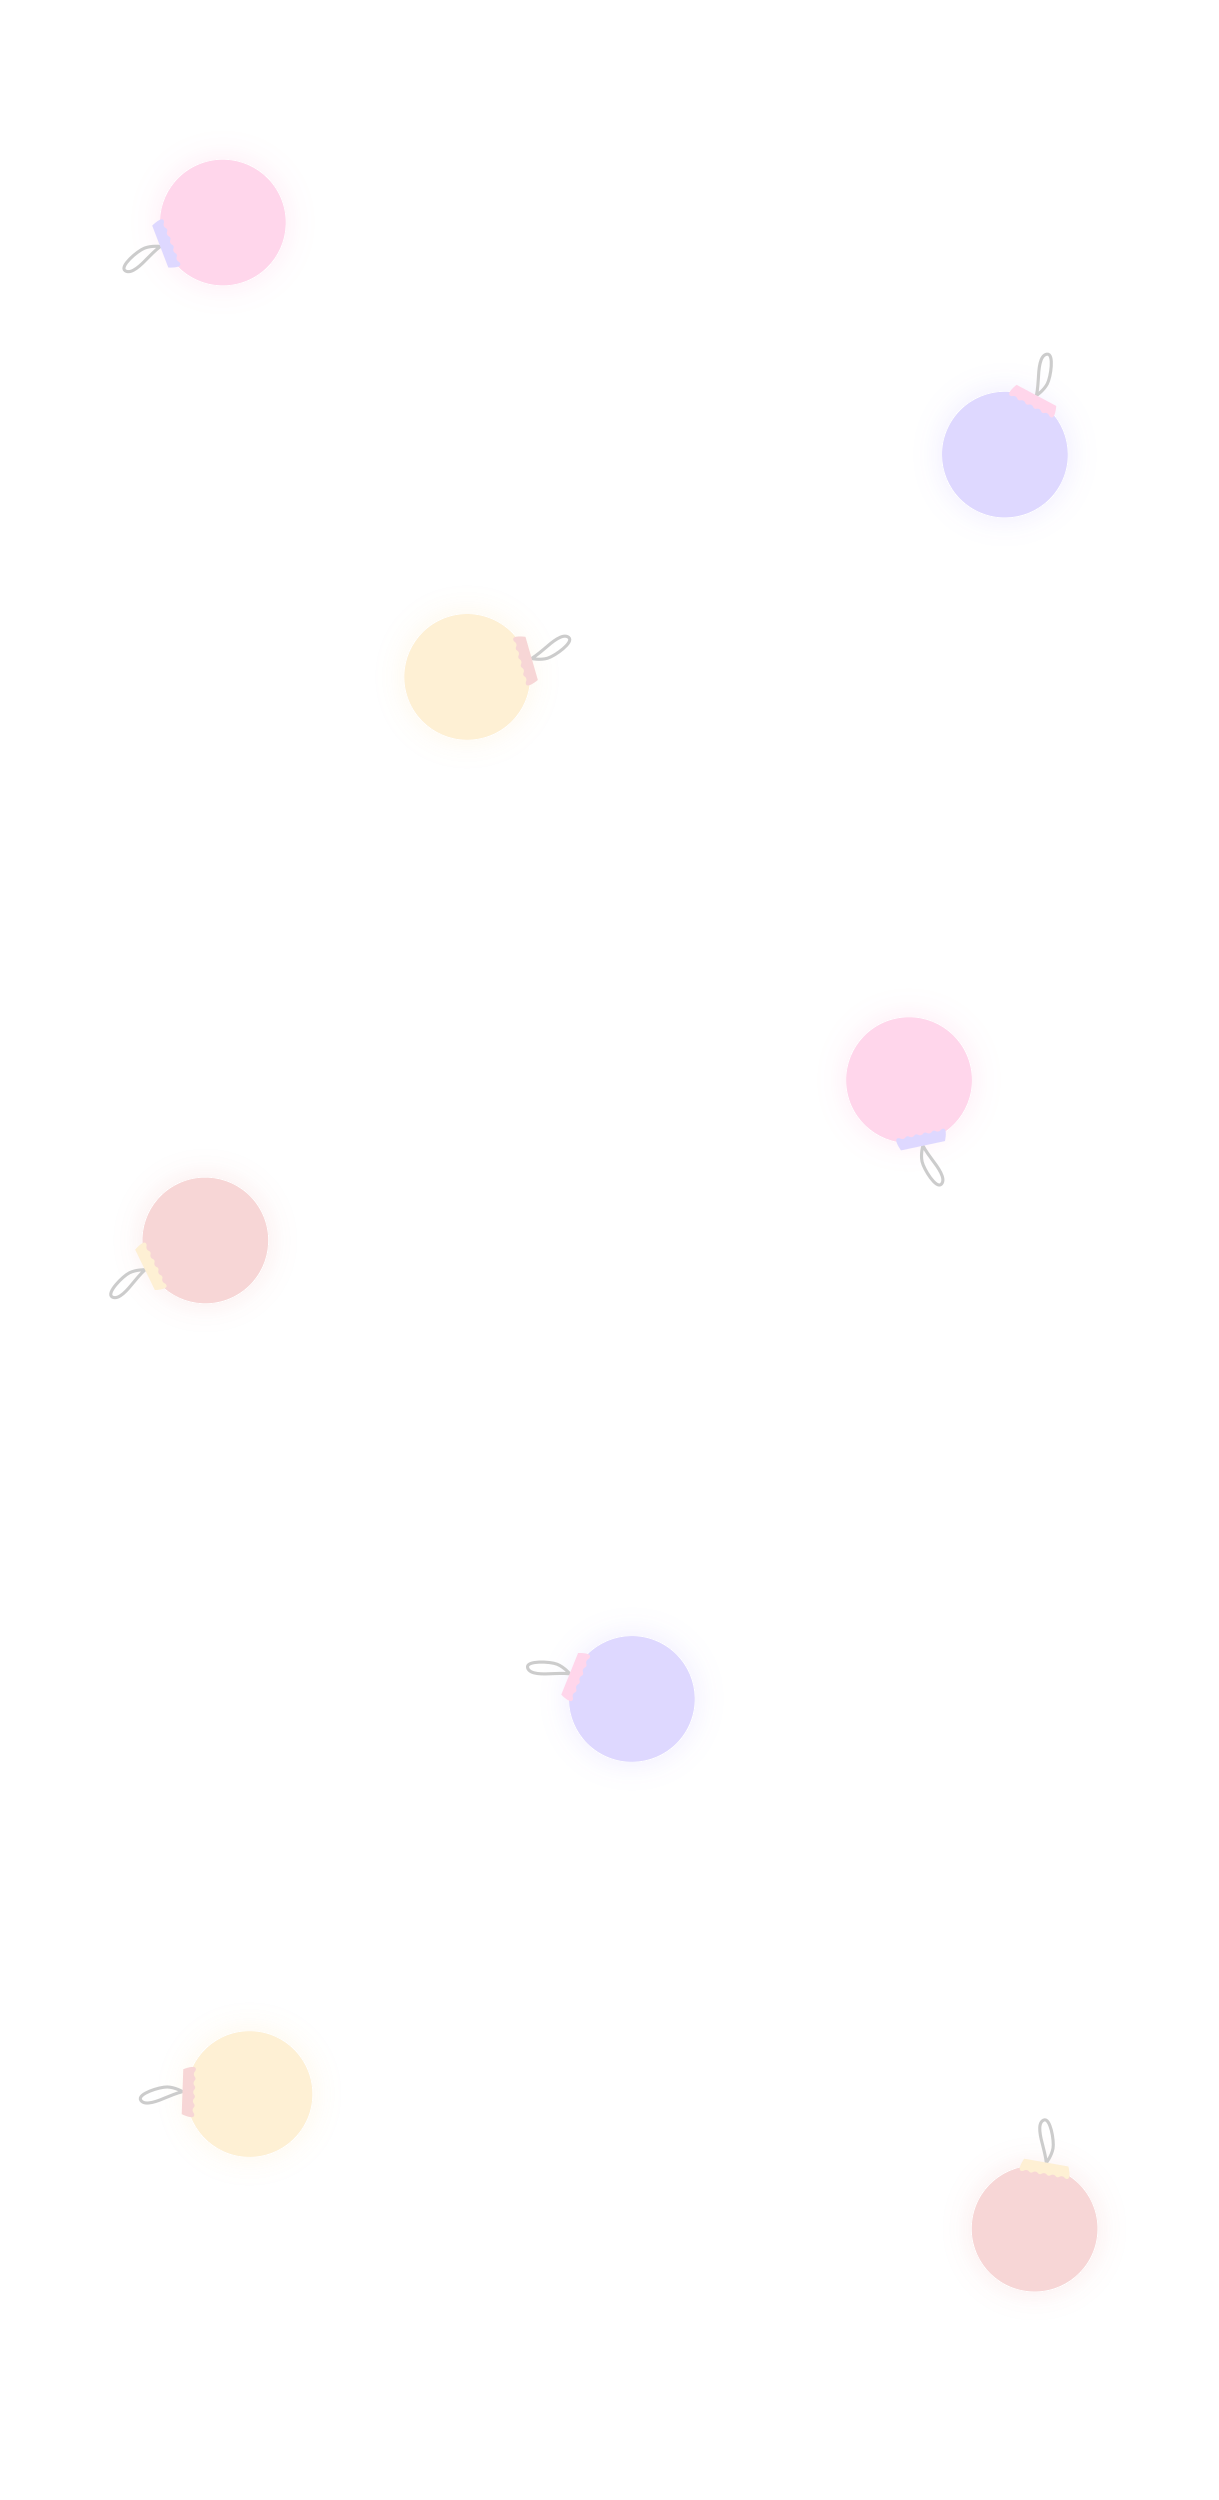
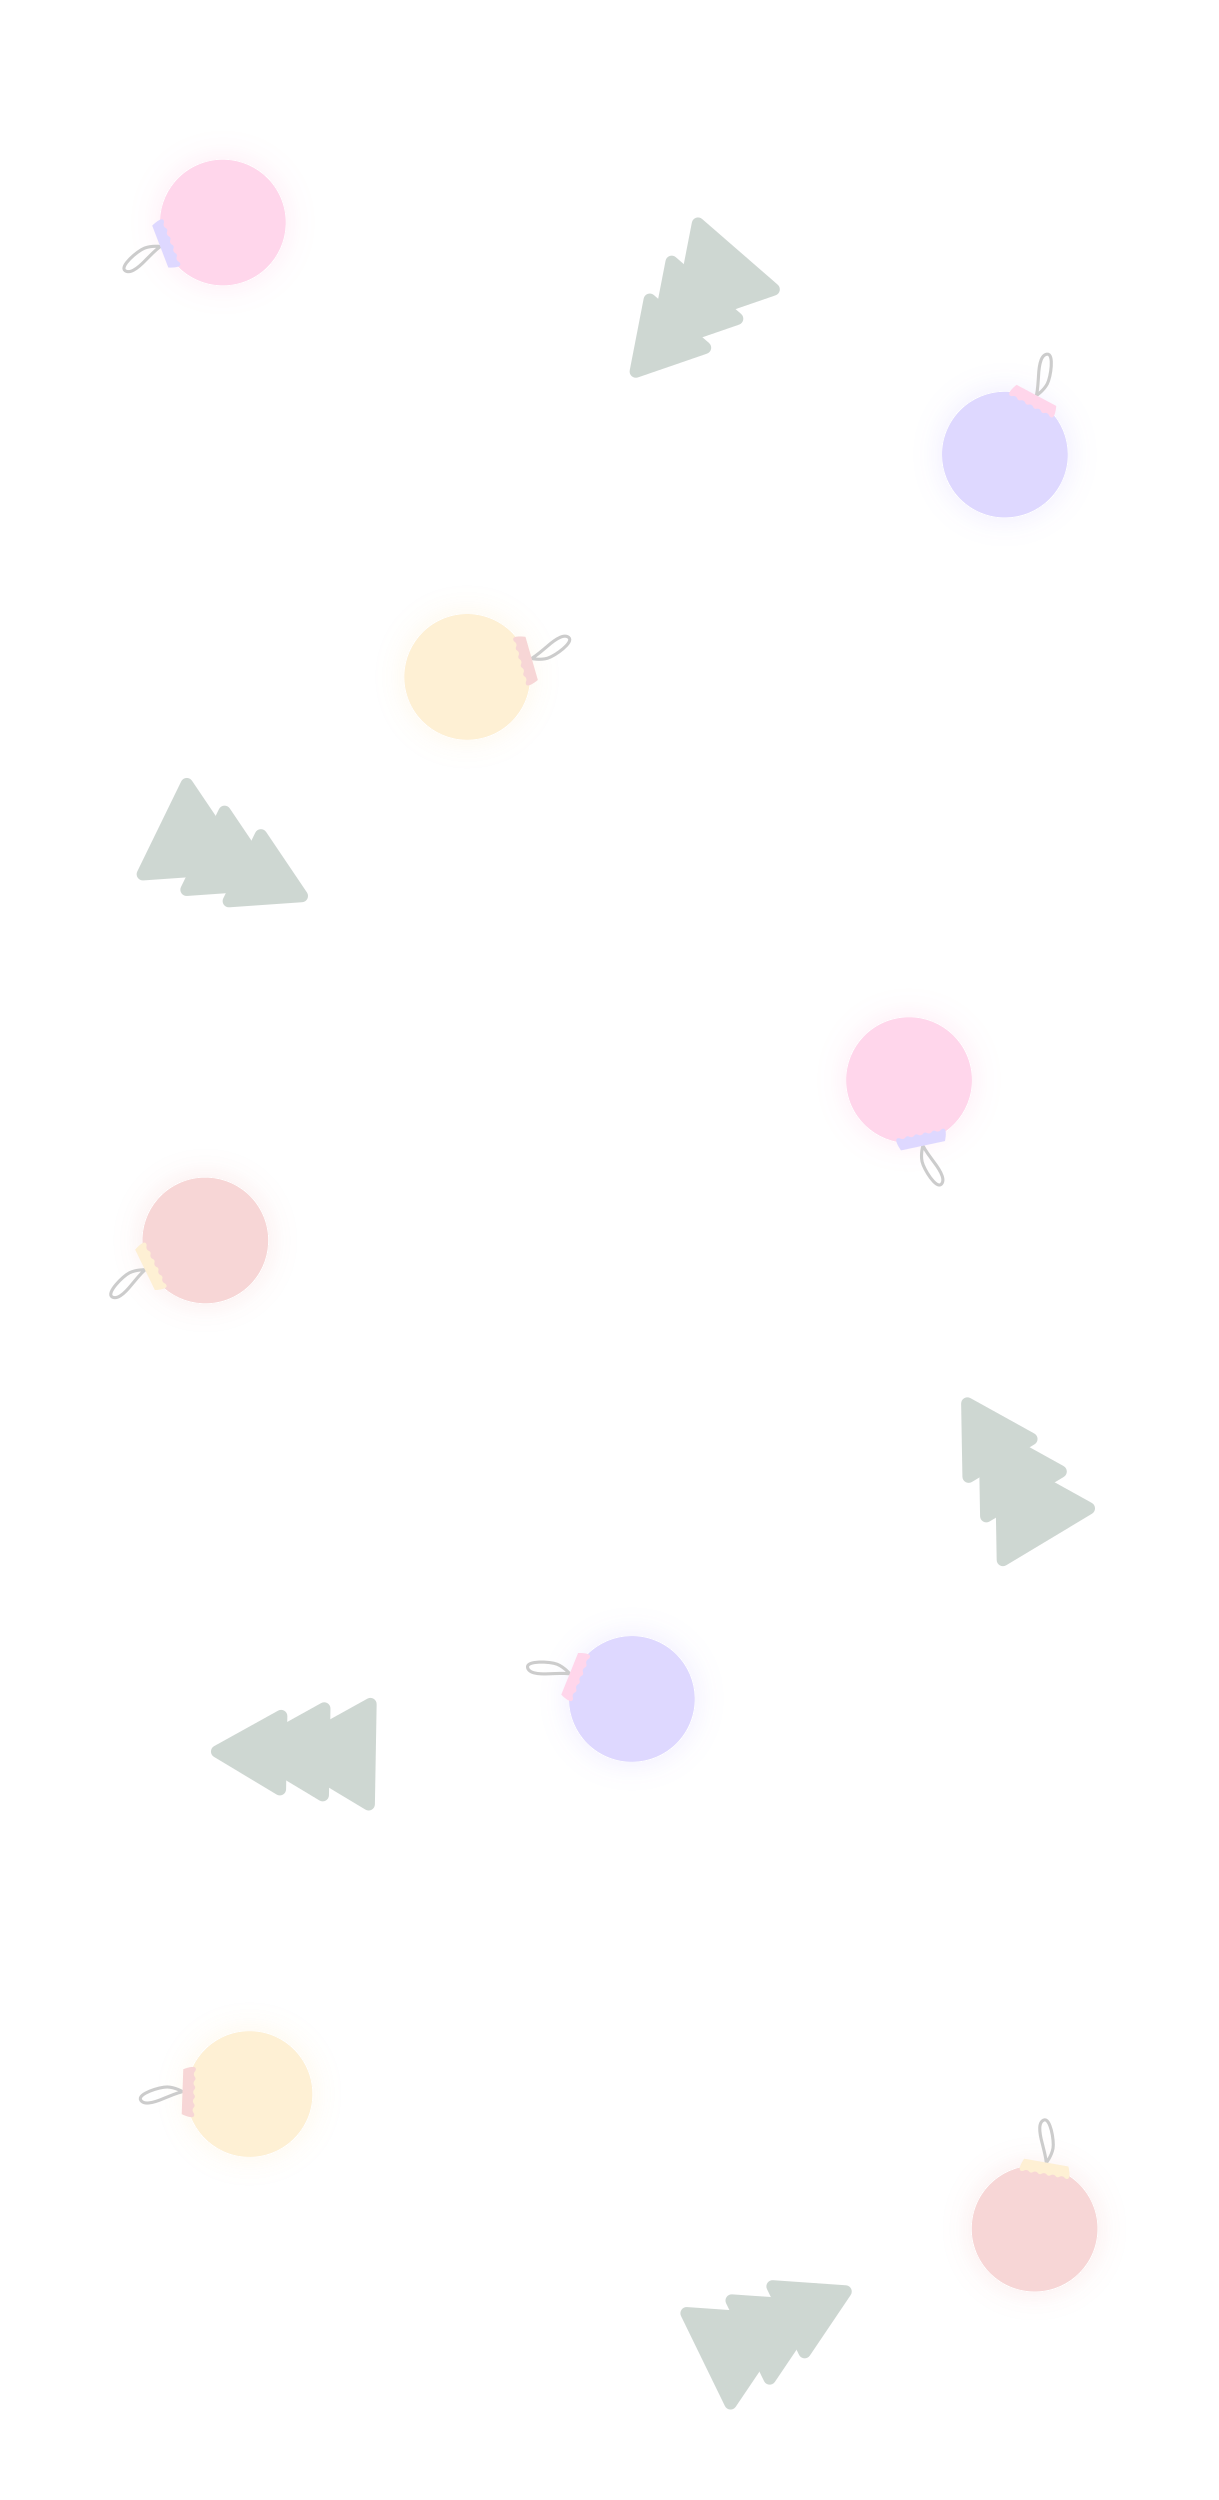
<svg xmlns="http://www.w3.org/2000/svg" width="390" height="800" viewBox="0 0 390 800" fill="none">
  <g opacity="0.2">
    <g filter="url(#filter0_d_581_6)">
      <circle cx="65.701" cy="396.951" r="20.122" transform="rotate(-116 65.7006 396.951)" fill="#D53330" />
    </g>
    <path d="M41.437 407.293C43.625 406.226 46.39 406.321 46.39 406.321C46.39 406.321 44.796 407.821 42.86 410.209C40.923 412.597 38.019 416.18 35.913 415.041C33.807 413.902 39.25 408.36 41.437 407.293Z" stroke="black" />
-     <path d="M49.559 412.818L43.26 399.903C43.26 399.903 46.216 396.298 46.869 398.142C47.078 398.732 46.636 398.972 46.984 399.685C47.331 400.399 47.854 400.161 48.129 400.725C48.404 401.289 47.896 401.555 48.243 402.268C48.591 402.982 49.114 402.744 49.389 403.308C49.664 403.872 49.155 404.138 49.503 404.851C49.851 405.565 50.374 405.327 50.649 405.891C50.924 406.455 50.415 406.721 50.763 407.434C51.111 408.148 51.634 407.91 51.909 408.474C52.184 409.038 51.675 409.304 52.023 410.017C52.371 410.731 52.833 410.53 53.169 411.057C54.22 412.708 49.559 412.818 49.559 412.818Z" fill="#F8B229" />
+     <path d="M49.559 412.818L43.26 399.903C43.26 399.903 46.216 396.297 46.869 398.142C47.078 398.732 46.636 398.972 46.984 399.685C47.331 400.399 47.854 400.161 48.129 400.725C48.404 401.289 47.896 401.555 48.243 402.268C48.591 402.982 49.114 402.744 49.389 403.308C49.664 403.872 49.155 404.138 49.503 404.851C49.851 405.565 50.374 405.327 50.649 405.891C50.924 406.455 50.415 406.721 50.763 407.434C51.111 408.148 51.634 407.91 51.909 408.474C52.184 409.038 51.675 409.304 52.023 410.017C52.371 410.731 52.833 410.53 53.169 411.057C54.22 412.708 49.559 412.818 49.559 412.818Z" fill="#F8B229" />
    <g filter="url(#filter1_d_581_6)">
-       <circle cx="331.073" cy="713.167" r="20.122" transform="rotate(10 331.073 713.167)" fill="#D53330" />
+       <circle cx="331.074" cy="713.167" r="20.122" transform="rotate(10 331.074 713.167)" fill="#D53330" />
    </g>
    <path d="M336.969 687.459C336.546 689.856 334.844 692.037 334.844 692.037C334.844 692.037 334.568 689.866 333.773 686.895C332.979 683.925 331.788 679.469 333.947 678.435C336.107 677.4 337.391 685.062 336.969 687.459Z" stroke="black" />
-     <path d="M327.725 690.782L341.876 693.277C341.876 693.277 343.055 697.788 341.179 697.232C340.579 697.054 340.645 696.555 339.863 696.417C339.082 696.28 338.966 696.842 338.348 696.733C337.731 696.624 337.815 696.056 337.033 695.918C336.251 695.781 336.136 696.343 335.518 696.234C334.9 696.125 334.984 695.557 334.203 695.419C333.421 695.282 333.306 695.844 332.688 695.735C332.07 695.626 332.154 695.058 331.373 694.92C330.591 694.782 330.476 695.345 329.858 695.236C329.24 695.127 329.324 694.559 328.542 694.421C327.761 694.283 327.652 694.775 327.028 694.737C325.074 694.618 327.725 690.782 327.725 690.782Z" fill="#F8B229" />
+     <path d="M327.725 690.782L341.876 693.277C341.876 693.277 343.055 697.788 341.179 697.232C340.579 697.054 340.645 696.555 339.863 696.417C339.082 696.28 338.966 696.842 338.348 696.733C337.731 696.624 337.815 696.056 337.033 695.918C336.251 695.781 336.136 696.343 335.518 696.234C334.9 696.125 334.984 695.557 334.203 695.419C333.421 695.282 333.306 695.844 332.688 695.735C332.07 695.626 332.154 695.058 331.373 694.92C330.591 694.783 330.476 695.345 329.858 695.236C329.24 695.127 329.324 694.559 328.542 694.421C327.761 694.284 327.652 694.775 327.028 694.737C325.074 694.618 327.725 690.782 327.725 690.782Z" fill="#F8B229" />
    <g filter="url(#filter2_d_581_6)">
      <circle cx="79.845" cy="670.093" r="20.122" transform="rotate(-88 79.8449 670.093)" fill="#F8B229" />
    </g>
    <path d="M53.567 667.833C55.999 667.918 58.396 669.3 58.396 669.3C58.396 669.3 56.284 669.875 53.453 671.075C50.623 672.275 46.376 674.075 45.051 672.08C43.726 670.086 51.134 667.748 53.567 667.833Z" stroke="black" />
    <path d="M58.144 676.524L58.645 662.163C58.645 662.163 62.948 660.368 62.659 662.303C62.566 662.922 62.063 662.926 62.035 663.719C62.008 664.513 62.58 664.549 62.559 665.176C62.537 665.803 61.963 665.798 61.935 666.592C61.907 667.385 62.48 667.421 62.458 668.048C62.436 668.675 61.862 668.671 61.835 669.464C61.807 670.257 62.38 670.293 62.358 670.92C62.336 671.547 61.762 671.543 61.734 672.336C61.707 673.129 62.279 673.165 62.258 673.792C62.236 674.419 61.662 674.415 61.634 675.208C61.606 676.001 62.108 676.041 62.157 676.664C62.311 678.615 58.144 676.524 58.144 676.524Z" fill="#D53330" />
    <g filter="url(#filter3_d_581_6)">
      <circle cx="149.499" cy="216.61" r="20.122" transform="rotate(74 149.499 216.61)" fill="#F8B229" />
    </g>
    <path d="M175.19 210.639C172.85 211.31 170.143 210.736 170.143 210.736C170.143 210.736 171.974 209.536 174.295 207.52C176.617 205.504 180.099 202.481 181.976 203.968C183.852 205.455 177.529 209.968 175.19 210.639Z" stroke="black" />
    <path d="M168.151 203.788L172.111 217.6C172.111 217.6 168.574 220.637 168.251 218.707C168.148 218.091 168.625 217.931 168.407 217.168C168.188 216.405 167.632 216.548 167.459 215.945C167.286 215.342 167.833 215.168 167.614 214.405C167.396 213.642 166.84 213.785 166.667 213.182C166.494 212.579 167.041 212.406 166.822 211.643C166.603 210.88 166.048 211.023 165.875 210.42C165.702 209.817 166.249 209.643 166.03 208.88C165.811 208.117 165.255 208.26 165.083 207.657C164.91 207.054 165.457 206.881 165.238 206.118C165.019 205.355 164.53 205.472 164.29 204.895C163.541 203.087 168.151 203.788 168.151 203.788Z" fill="#D53330" />
    <g filter="url(#filter4_d_581_6)">
      <circle cx="71.316" cy="71.215" r="20.122" transform="rotate(-111 71.3155 71.2149)" fill="#FF3399" />
    </g>
    <path d="M46.243 79.402C48.516 78.53 51.262 78.866 51.262 78.866C51.262 78.866 49.543 80.221 47.406 82.431C45.269 84.642 42.063 87.957 40.064 86.64C38.066 85.322 43.971 80.275 46.243 79.402Z" stroke="black" />
    <path d="M53.852 85.614L48.703 72.199C48.703 72.199 51.962 68.865 52.452 70.76C52.609 71.365 52.147 71.566 52.431 72.307C52.716 73.048 53.257 72.857 53.482 73.443C53.707 74.029 53.177 74.249 53.461 74.99C53.746 75.731 54.287 75.54 54.512 76.126C54.737 76.712 54.207 76.932 54.491 77.673C54.776 78.414 55.317 78.223 55.542 78.809C55.767 79.395 55.237 79.615 55.521 80.356C55.806 81.097 56.347 80.906 56.572 81.492C56.797 82.078 56.267 82.298 56.551 83.039C56.836 83.78 57.313 83.621 57.602 84.175C58.505 85.911 53.852 85.614 53.852 85.614Z" fill="#5C3DFF" />
    <g filter="url(#filter5_d_581_6)">
      <circle cx="290.894" cy="345.642" r="20.122" transform="rotate(168 290.894 345.642)" fill="#FF3399" />
    </g>
-     <path d="M295.058 371.686C294.552 369.306 295.313 366.645 295.313 366.645C295.313 366.645 296.383 368.555 298.232 371.012C300.081 373.468 302.854 377.153 301.24 378.921C299.625 380.689 295.564 374.067 295.058 371.686Z" stroke="black" />
+     <path d="M295.058 371.686C294.552 369.305 295.313 366.645 295.313 366.645C295.313 366.645 296.383 368.555 298.232 371.012C300.081 373.468 302.854 377.153 301.24 378.921C299.625 380.689 295.564 374.067 295.058 371.686Z" stroke="black" />
    <path d="M302.384 365.142L288.328 368.13C288.328 368.13 285.546 364.389 287.493 364.202C288.116 364.142 288.242 364.629 289.018 364.464C289.795 364.299 289.691 363.735 290.305 363.604C290.918 363.474 291.053 364.032 291.829 363.867C292.606 363.702 292.502 363.137 293.116 363.007C293.729 362.876 293.864 363.434 294.64 363.269C295.417 363.104 295.313 362.54 295.927 362.409C296.54 362.279 296.675 362.837 297.451 362.672C298.228 362.507 298.124 361.942 298.738 361.812C299.351 361.681 299.486 362.239 300.263 362.074C301.039 361.909 300.956 361.413 301.549 361.214C303.404 360.593 302.384 365.142 302.384 365.142Z" fill="#5C3DFF" />
    <g filter="url(#filter6_d_581_6)">
      <circle cx="321.571" cy="145.473" r="20.122" transform="rotate(28 321.571 145.473)" fill="#5C3DFF" />
    </g>
-     <path d="M335.122 122.845C333.979 124.994 331.686 126.542 331.686 126.542C331.686 126.542 332.095 124.392 332.257 121.322C332.42 118.251 332.664 113.646 335.037 113.329C337.41 113.013 336.265 120.696 335.122 122.845Z" stroke="black" />
-     <path d="M325.304 123.149L337.991 129.895C337.991 129.895 337.719 134.549 336.106 133.441C335.591 133.087 335.807 132.632 335.107 132.26C334.406 131.887 334.123 132.386 333.569 132.092C333.015 131.797 333.27 131.283 332.569 130.91C331.869 130.538 331.585 131.037 331.031 130.742C330.477 130.448 330.732 129.934 330.032 129.561C329.331 129.189 329.048 129.688 328.494 129.393C327.94 129.099 328.195 128.585 327.494 128.212C326.794 127.84 326.51 128.339 325.956 128.044C325.402 127.75 325.658 127.235 324.957 126.863C324.256 126.49 324 126.924 323.419 126.695C321.598 125.978 325.304 123.149 325.304 123.149Z" fill="#FF3399" />
+     <path d="M335.122 122.845C333.98 124.994 331.686 126.542 331.686 126.542C331.686 126.542 332.095 124.392 332.258 121.322C332.42 118.251 332.664 113.646 335.037 113.329C337.411 113.013 336.265 120.696 335.122 122.845Z" stroke="black" />
+     <path d="M325.304 123.149L337.992 129.895C337.992 129.895 337.719 134.549 336.106 133.441C335.591 133.087 335.807 132.632 335.107 132.26C334.406 131.887 334.123 132.386 333.569 132.092C333.015 131.797 333.27 131.283 332.569 130.91C331.869 130.538 331.585 131.037 331.031 130.742C330.477 130.448 330.733 129.934 330.032 129.561C329.331 129.189 329.048 129.688 328.494 129.393C327.94 129.099 328.195 128.585 327.494 128.212C326.794 127.84 326.51 128.339 325.956 128.044C325.402 127.75 325.658 127.235 324.957 126.863C324.256 126.49 324.001 126.924 323.419 126.695C321.598 125.978 325.304 123.149 325.304 123.149Z" fill="#FF3399" />
    <g filter="url(#filter7_d_581_6)">
      <circle cx="202.196" cy="543.664" r="20.122" transform="rotate(-68 202.196 543.664)" fill="#5C3DFF" />
    </g>
-     <path d="M178.275 532.553C180.532 533.465 182.311 535.584 182.311 535.584C182.311 535.584 180.13 535.402 177.06 535.561C173.989 535.72 169.383 535.959 168.82 533.632C168.257 531.305 176.018 531.641 178.275 532.553Z" stroke="black" />
-     <path d="M179.604 542.286L184.986 528.963C184.986 528.963 189.644 528.747 188.71 530.467C188.412 531.016 187.937 530.849 187.64 531.584C187.342 532.32 187.868 532.55 187.633 533.132C187.398 533.713 186.86 533.513 186.563 534.249C186.266 534.985 186.792 535.215 186.557 535.796C186.322 536.378 185.784 536.178 185.487 536.914C185.189 537.649 185.715 537.879 185.48 538.461C185.245 539.043 184.707 538.842 184.41 539.578C184.113 540.314 184.639 540.544 184.404 541.125C184.169 541.707 183.631 541.507 183.334 542.243C183.036 542.979 183.494 543.188 183.327 543.79C182.804 545.676 179.604 542.286 179.604 542.286Z" fill="#FF3399" />
+     <path d="M178.275 532.553C180.532 533.465 182.311 535.584 182.311 535.584C182.311 535.584 180.13 535.402 177.06 535.561C173.989 535.721 169.383 535.959 168.82 533.632C168.257 531.305 176.018 531.641 178.275 532.553Z" stroke="black" />
+     <path d="M179.604 542.286L184.986 528.963C184.986 528.963 189.644 528.747 188.71 530.467C188.412 531.016 187.937 530.849 187.64 531.584C187.342 532.32 187.868 532.55 187.633 533.132C187.398 533.713 186.86 533.513 186.563 534.249C186.266 534.985 186.792 535.214 186.557 535.796C186.322 536.378 185.784 536.178 185.487 536.914C185.189 537.649 185.715 537.879 185.48 538.461C185.245 539.042 184.707 538.842 184.41 539.578C184.113 540.314 184.639 540.544 184.404 541.125C184.169 541.707 183.631 541.507 183.334 542.243C183.036 542.979 183.494 543.188 183.327 543.79C182.804 545.676 179.604 542.286 179.604 542.286Z" fill="#FF3399" />
+     <path d="M204.126 120.778C202.67 121.279 201.218 120.016 201.511 118.505L205.973 95.552C206.267 94.04 208.086 93.414 209.248 94.424L226.895 109.764C228.057 110.775 227.69 112.664 226.234 113.165L204.126 120.778Z" fill="#0C351F" />
+     <path d="M210.309 112.902C208.853 113.404 207.401 112.141 207.695 110.63L212.982 83.426C213.276 81.915 215.096 81.288 216.258 82.298L237.173 100.48C238.335 101.49 237.968 103.379 236.512 103.88L210.309 112.902Z" fill="#0C351F" />
+     <path d="M217.903 104.929C216.447 105.43 214.995 104.167 215.289 102.656L221.403 71.202C221.696 69.691 223.516 69.064 224.678 70.074L248.861 91.096C250.023 92.106 249.656 93.995 248.2 94.496L217.903 104.929Z" fill="#0C351F" />
+     <path d="M98.223 285.594C99.084 286.871 98.241 288.601 96.705 288.708L73.379 290.339C71.843 290.446 70.767 288.851 71.442 287.467L81.692 266.451C82.367 265.067 84.287 264.933 85.148 266.209L98.223 285.594Z" fill="#0C351F" />
+     <path d="M89.016 281.66C89.877 282.937 89.034 284.666 87.498 284.774L59.852 286.707C58.317 286.814 57.24 285.219 57.915 283.835L70.064 258.927C70.739 257.543 72.659 257.409 73.519 258.685L89.016 281.66Z" fill="#0C351F" />
+     <path d="M79.349 276.389C80.21 277.665 79.366 279.395 77.83 279.502L45.865 281.737C44.33 281.845 43.253 280.249 43.928 278.866L57.975 250.066C58.65 248.682 60.57 248.547 61.431 249.824L79.349 276.389Z" fill="#0C351F" />
+     <path d="M307.563 449.177C307.536 447.638 309.186 446.647 310.532 447.393L330.983 458.729C332.33 459.476 332.364 461.4 331.044 462.193L311.001 474.236C309.681 475.029 307.998 474.096 307.971 472.556L307.563 449.177Z" fill="#0C351F" />
+     <path d="M313.142 457.491C313.115 455.952 314.765 454.961 316.111 455.707L340.35 469.143C341.696 469.889 341.73 471.813 340.41 472.606L316.655 486.879C315.336 487.672 313.653 486.739 313.626 485.2L313.142 457.491Z" fill="#0C351F" />
+     <path d="M318.379 467.178C318.352 465.638 320.002 464.647 321.348 465.394L349.374 480.928C350.72 481.675 350.754 483.599 349.434 484.392L321.968 500.895C320.648 501.688 318.965 500.755 318.938 499.216L318.379 467.178Z" fill="#0C351F" />
+     <path d="M68.474 562.208C67.155 561.415 67.188 559.491 68.535 558.745L88.986 547.409C90.332 546.662 91.982 547.653 91.955 549.193L91.547 572.572C91.52 574.111 89.837 575.044 88.517 574.251L68.474 562.208Z" fill="#0C351F" />
+     <path d="M78.481 561.883C77.162 561.09 77.195 559.166 78.542 558.419L102.78 544.984C104.127 544.237 105.776 545.229 105.749 546.768L105.266 574.477C105.239 576.016 103.556 576.949 102.236 576.156L78.481 561.883Z" fill="#0C351F" />
+     <path d="M89.471 562.575C88.151 561.782 88.185 559.858 89.532 559.111L117.557 543.576C118.904 542.83 120.553 543.821 120.526 545.361L119.967 577.399C119.94 578.938 118.257 579.871 116.937 579.078L89.471 562.575Z" fill="#0C351F" />
+     <path d="M270.704 731.292C272.24 731.399 273.083 733.129 272.222 734.405L259.147 753.791C258.286 755.067 256.366 754.933 255.691 753.549L245.441 732.533C244.766 731.149 245.842 729.553 247.378 729.661L270.704 731.292Z" fill="#0C351F" />
+     <path d="M261.935 736.125C263.471 736.232 264.315 737.962 263.454 739.239L247.957 762.214C247.096 763.49 245.176 763.356 244.501 761.972L232.353 737.064C231.678 735.68 232.754 734.085 234.29 734.192L261.935 736.125Z" fill="#0C351F" />
+     <path d="M251.829 740.498C253.365 740.605 254.209 742.335 253.348 743.611L235.43 770.176C234.569 771.452 232.649 771.318 231.974 769.934L217.927 741.134C217.252 739.751 218.328 738.155 219.864 738.263L251.829 740.498Z" fill="#0C351F" />
  </g>
  <defs>
    <filter id="filter0_d_581_6" x="35.574" y="366.825" width="60.253" height="60.253" filterUnits="userSpaceOnUse" color-interpolation-filters="sRGB">
      <feFlood flood-opacity="0" result="BackgroundImageFix" />
      <feColorMatrix in="SourceAlpha" type="matrix" values="0 0 0 0 0 0 0 0 0 0 0 0 0 0 0 0 0 0 127 0" result="hardAlpha" />
      <feOffset />
      <feGaussianBlur stdDeviation="5" />
      <feComposite in2="hardAlpha" operator="out" />
      <feColorMatrix type="matrix" values="0 0 0 0 0.835 0 0 0 0 0.2 0 0 0 0 0.188 0 0 0 0.5 0" />
      <feBlend mode="normal" in2="BackgroundImageFix" result="effect1_dropShadow_581_6" />
      <feBlend mode="normal" in="SourceGraphic" in2="effect1_dropShadow_581_6" result="shape" />
    </filter>
-     <filter id="filter1_d_581_6" x="300.948" y="683.042" width="60.251" height="60.251" filterUnits="userSpaceOnUse" color-interpolation-filters="sRGB">
+     <filter id="filter1_d_581_6" x="300.948" y="683.041" width="60.251" height="60.251" filterUnits="userSpaceOnUse" color-interpolation-filters="sRGB">
      <feFlood flood-opacity="0" result="BackgroundImageFix" />
      <feColorMatrix in="SourceAlpha" type="matrix" values="0 0 0 0 0 0 0 0 0 0 0 0 0 0 0 0 0 0 127 0" result="hardAlpha" />
      <feOffset />
      <feGaussianBlur stdDeviation="5" />
      <feComposite in2="hardAlpha" operator="out" />
      <feColorMatrix type="matrix" values="0 0 0 0 0.835 0 0 0 0 0.2 0 0 0 0 0.188 0 0 0 0.5 0" />
      <feBlend mode="normal" in2="BackgroundImageFix" result="effect1_dropShadow_581_6" />
      <feBlend mode="normal" in="SourceGraphic" in2="effect1_dropShadow_581_6" result="shape" />
    </filter>
    <filter id="filter2_d_581_6" x="49.723" y="639.97" width="60.244" height="60.244" filterUnits="userSpaceOnUse" color-interpolation-filters="sRGB">
      <feFlood flood-opacity="0" result="BackgroundImageFix" />
      <feColorMatrix in="SourceAlpha" type="matrix" values="0 0 0 0 0 0 0 0 0 0 0 0 0 0 0 0 0 0 127 0" result="hardAlpha" />
      <feOffset />
      <feGaussianBlur stdDeviation="5" />
      <feComposite in2="hardAlpha" operator="out" />
      <feColorMatrix type="matrix" values="0 0 0 0 0.973 0 0 0 0 0.698 0 0 0 0 0.161 0 0 0 0.5 0" />
      <feBlend mode="normal" in2="BackgroundImageFix" result="effect1_dropShadow_581_6" />
      <feBlend mode="normal" in="SourceGraphic" in2="effect1_dropShadow_581_6" result="shape" />
    </filter>
    <filter id="filter3_d_581_6" x="119.372" y="186.483" width="60.254" height="60.254" filterUnits="userSpaceOnUse" color-interpolation-filters="sRGB">
      <feFlood flood-opacity="0" result="BackgroundImageFix" />
      <feColorMatrix in="SourceAlpha" type="matrix" values="0 0 0 0 0 0 0 0 0 0 0 0 0 0 0 0 0 0 127 0" result="hardAlpha" />
      <feOffset />
      <feGaussianBlur stdDeviation="5" />
      <feComposite in2="hardAlpha" operator="out" />
      <feColorMatrix type="matrix" values="0 0 0 0 0.973 0 0 0 0 0.698 0 0 0 0 0.161 0 0 0 0.5 0" />
      <feBlend mode="normal" in2="BackgroundImageFix" result="effect1_dropShadow_581_6" />
      <feBlend mode="normal" in="SourceGraphic" in2="effect1_dropShadow_581_6" result="shape" />
    </filter>
    <filter id="filter4_d_581_6" x="41.188" y="41.087" width="60.255" height="60.255" filterUnits="userSpaceOnUse" color-interpolation-filters="sRGB">
      <feFlood flood-opacity="0" result="BackgroundImageFix" />
      <feColorMatrix in="SourceAlpha" type="matrix" values="0 0 0 0 0 0 0 0 0 0 0 0 0 0 0 0 0 0 127 0" result="hardAlpha" />
      <feOffset />
      <feGaussianBlur stdDeviation="5" />
      <feComposite in2="hardAlpha" operator="out" />
      <feColorMatrix type="matrix" values="0 0 0 0 1 0 0 0 0 0.2 0 0 0 0 0.6 0 0 0 0.5 0" />
      <feBlend mode="normal" in2="BackgroundImageFix" result="effect1_dropShadow_581_6" />
      <feBlend mode="normal" in="SourceGraphic" in2="effect1_dropShadow_581_6" result="shape" />
    </filter>
-     <filter id="filter5_d_581_6" x="260.767" y="315.516" width="60.252" height="60.252" filterUnits="userSpaceOnUse" color-interpolation-filters="sRGB">
+     <filter id="filter5_d_581_6" x="260.768" y="315.516" width="60.252" height="60.252" filterUnits="userSpaceOnUse" color-interpolation-filters="sRGB">
      <feFlood flood-opacity="0" result="BackgroundImageFix" />
      <feColorMatrix in="SourceAlpha" type="matrix" values="0 0 0 0 0 0 0 0 0 0 0 0 0 0 0 0 0 0 127 0" result="hardAlpha" />
      <feOffset />
      <feGaussianBlur stdDeviation="5" />
      <feComposite in2="hardAlpha" operator="out" />
      <feColorMatrix type="matrix" values="0 0 0 0 1 0 0 0 0 0.2 0 0 0 0 0.6 0 0 0 0.5 0" />
      <feBlend mode="normal" in2="BackgroundImageFix" result="effect1_dropShadow_581_6" />
      <feBlend mode="normal" in="SourceGraphic" in2="effect1_dropShadow_581_6" result="shape" />
    </filter>
-     <filter id="filter6_d_581_6" x="291.445" y="115.347" width="60.252" height="60.252" filterUnits="userSpaceOnUse" color-interpolation-filters="sRGB">
+     <filter id="filter6_d_581_6" x="291.446" y="115.347" width="60.252" height="60.252" filterUnits="userSpaceOnUse" color-interpolation-filters="sRGB">
      <feFlood flood-opacity="0" result="BackgroundImageFix" />
      <feColorMatrix in="SourceAlpha" type="matrix" values="0 0 0 0 0 0 0 0 0 0 0 0 0 0 0 0 0 0 127 0" result="hardAlpha" />
      <feOffset />
      <feGaussianBlur stdDeviation="5" />
      <feComposite in2="hardAlpha" operator="out" />
      <feColorMatrix type="matrix" values="0 0 0 0 0.361 0 0 0 0 0.239 0 0 0 0 1 0 0 0 0.5 0" />
      <feBlend mode="normal" in2="BackgroundImageFix" result="effect1_dropShadow_581_6" />
      <feBlend mode="normal" in="SourceGraphic" in2="effect1_dropShadow_581_6" result="shape" />
    </filter>
    <filter id="filter7_d_581_6" x="172.068" y="513.537" width="60.255" height="60.255" filterUnits="userSpaceOnUse" color-interpolation-filters="sRGB">
      <feFlood flood-opacity="0" result="BackgroundImageFix" />
      <feColorMatrix in="SourceAlpha" type="matrix" values="0 0 0 0 0 0 0 0 0 0 0 0 0 0 0 0 0 0 127 0" result="hardAlpha" />
      <feOffset />
      <feGaussianBlur stdDeviation="5" />
      <feComposite in2="hardAlpha" operator="out" />
      <feColorMatrix type="matrix" values="0 0 0 0 0.361 0 0 0 0 0.239 0 0 0 0 1 0 0 0 0.5 0" />
      <feBlend mode="normal" in2="BackgroundImageFix" result="effect1_dropShadow_581_6" />
      <feBlend mode="normal" in="SourceGraphic" in2="effect1_dropShadow_581_6" result="shape" />
    </filter>
  </defs>
</svg>
